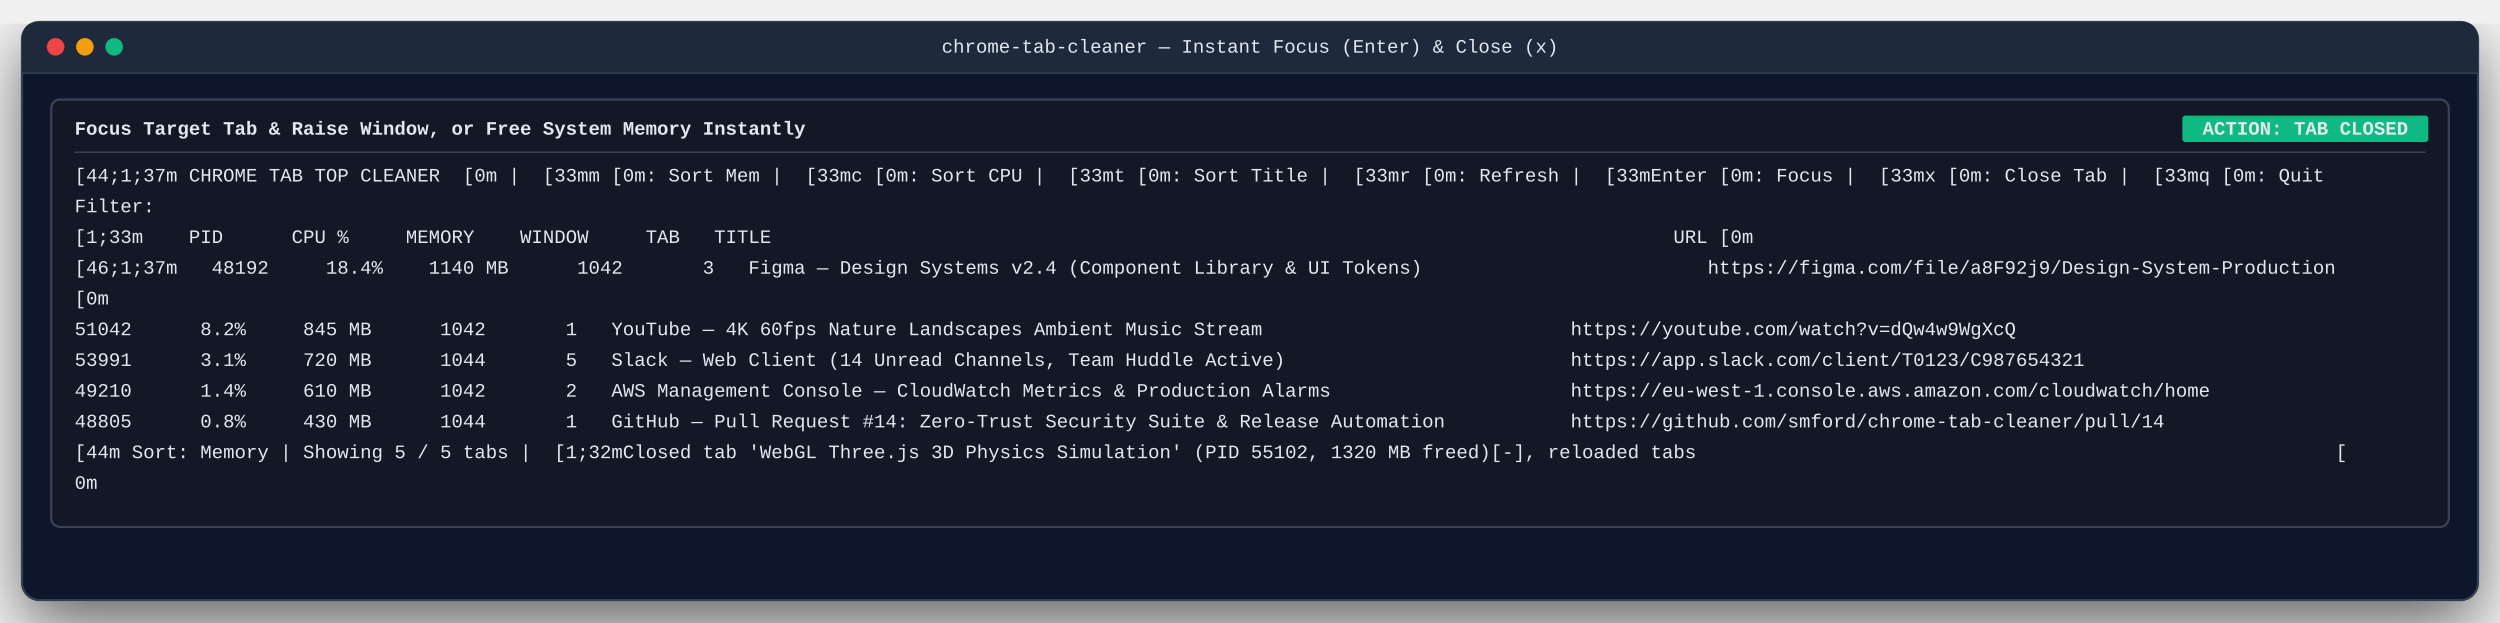
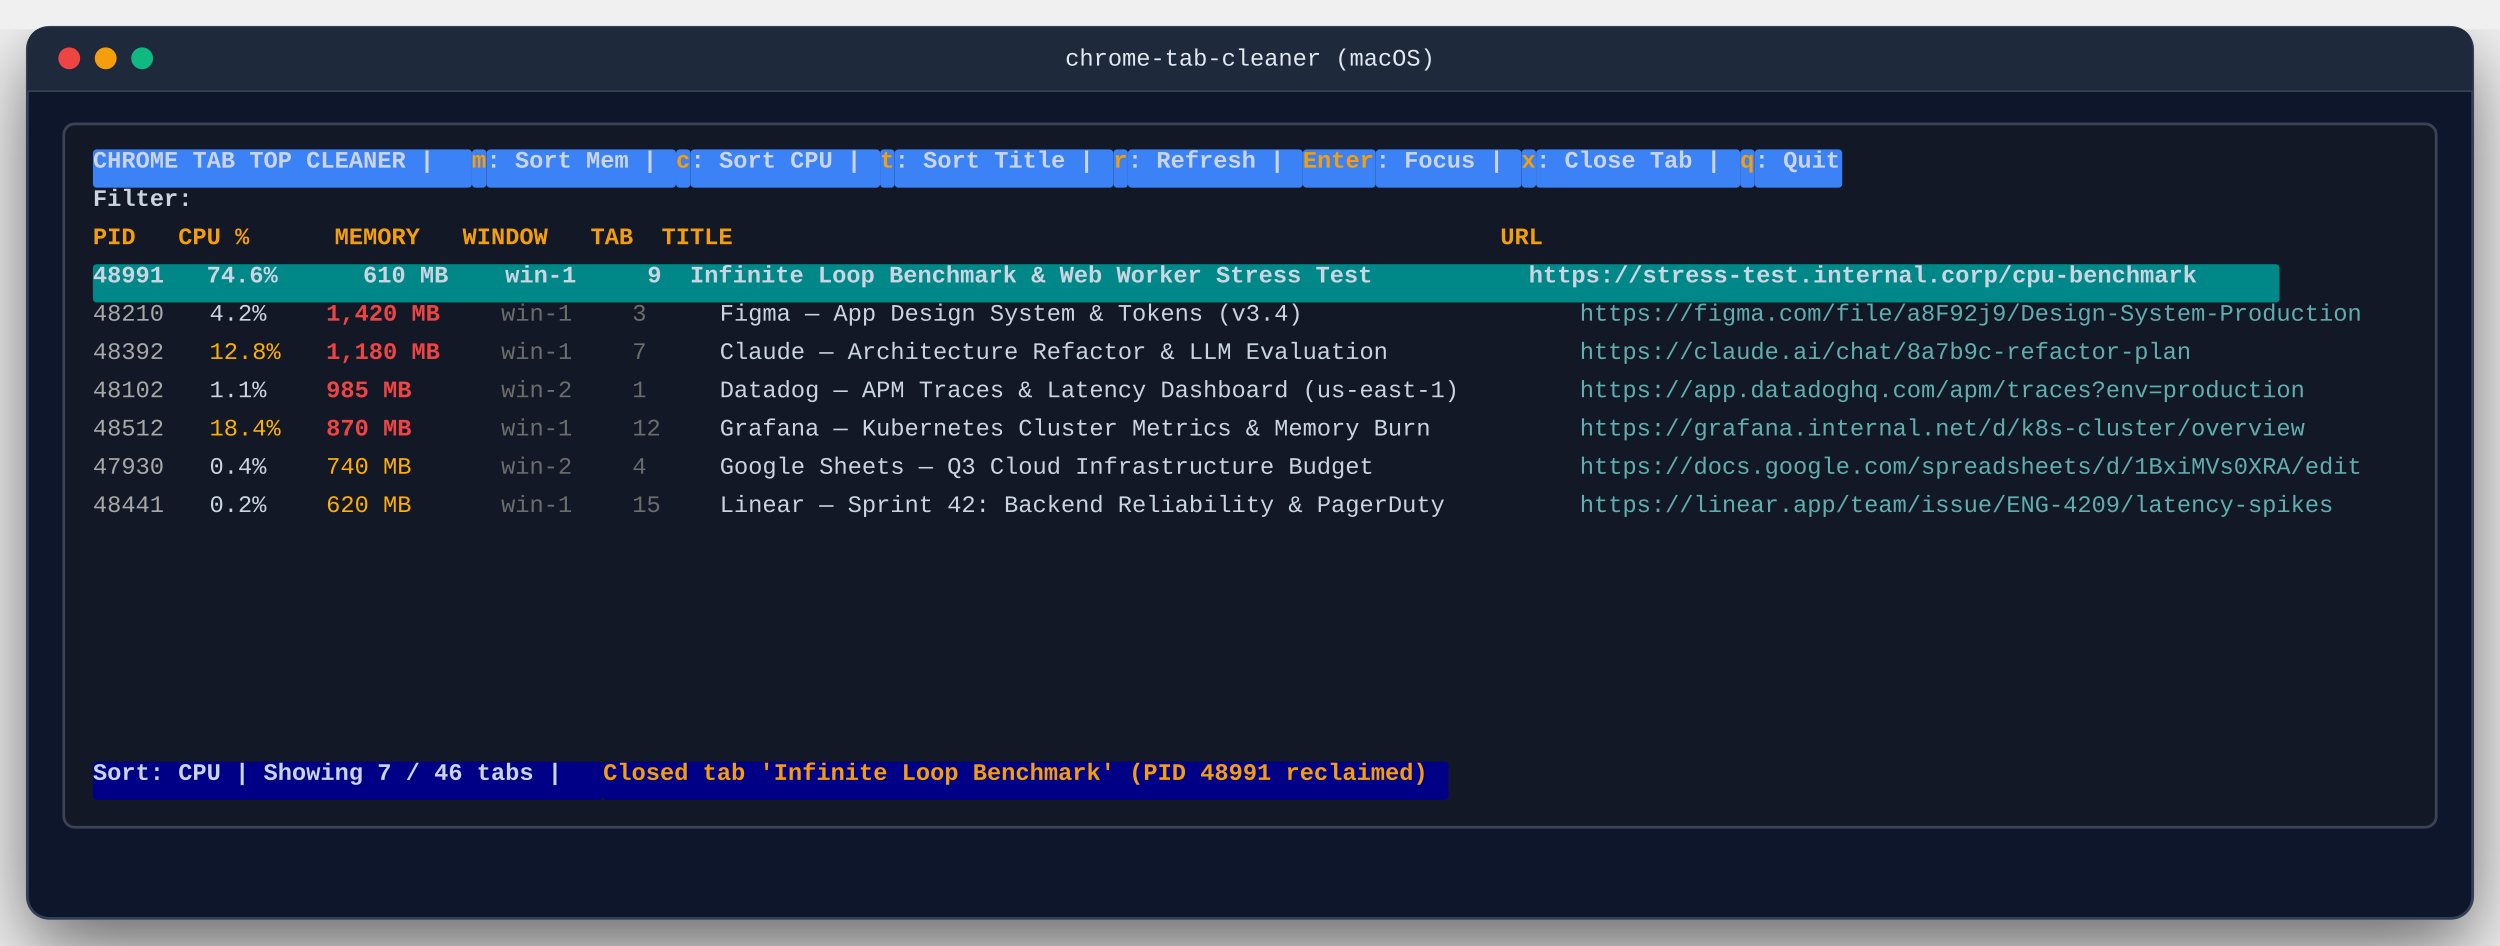
- <svg xmlns="http://www.w3.org/2000/svg" viewBox="0 0 1708 425" width="1708" height="425">
+ <svg xmlns="http://www.w3.org/2000/svg" viewBox="0 0 1372 519" width="1372" height="519">
  <defs>
    <style>
      .tui { font-family: ui-monospace, 'Cascadia Code', 'Source Code Pro', Menlo, Monaco, Consolas, 'Courier New', monospace; font-size: 13px; font-variant-ligatures: none; fill: #e2e8f0; }
      .dim { fill: #94a3b8; }
      .dark-dim { fill: #64748b; }
      .cyan { fill: #38bdf8; }
      .green { fill: #10b981; font-weight: 700; }
      .amber { fill: #f59e0b; font-weight: 700; }
      .red { fill: #ef4444; font-weight: 700; }
      .bold { font-weight: 700; }
      .italic { font-style: italic; }
      .underline { text-decoration: underline; }
      @keyframes blink { 0%, 49% { opacity: 1; } 50%, 100% { opacity: 0; } }
      .cursor { animation: blink 1s infinite; fill: #e2e8f0; opacity: 0.8; }
    </style>
    <filter id="winShadow" x="-5%" y="-5%" width="110%" height="110%">
      <feDropShadow dx="0" dy="16" stdDeviation="24" flood-color="#000000" flood-opacity="0.6" />
    </filter>
  </defs>
-   <rect x="15" y="15" width="1678" height="395" rx="12" fill="#0f172a" stroke="#334155" stroke-width="1.5" filter="url(#winShadow)" />
-   <path d="M 15 27 Q 15 15 27 15 L 1681 15 Q 1693 15 1693 27 L 1693 50 L 15 50 Z" fill="#1e293b" />
-   <line x1="15" y1="50" x2="1693" y2="50" stroke="#334155" stroke-width="1" />
+   <rect x="15" y="15" width="1342" height="489" rx="12" fill="#0f172a" stroke="#334155" stroke-width="1.5" filter="url(#winShadow)" />
+   <path d="M 15 27 Q 15 15 27 15 L 1345 15 Q 1357 15 1357 27 L 1357 50 L 15 50 Z" fill="#1e293b" />
+   <line x1="15" y1="50" x2="1357" y2="50" stroke="#334155" stroke-width="1" />
  <circle cx="38" cy="32" r="6" fill="#ef4444" />
  <circle cx="58" cy="32" r="6" fill="#f59e0b" />
  <circle cx="78" cy="32" r="6" fill="#10b981" />
-   <text x="854" y="36" text-anchor="middle" class="tui" fill="#64748b" font-size="12">chrome-tab-cleaner — Instant Focus (Enter) &amp; Close (x)</text>
+   <text x="686" y="36" text-anchor="middle" class="tui" fill="#64748b" font-size="12">chrome-tab-cleaner (macOS)</text>
  <g transform="translate(35, 68)">
-     <rect x="0" y="0" width="1638" height="292" rx="6" fill="#121826" stroke="#3d4255" stroke-width="1.5" />
+     <rect x="0" y="0" width="1302" height="386" rx="6" fill="#121826" stroke="#3d4255" stroke-width="1.5" />
    <g transform="translate(16, 24)">
-       <text x="0" y="0" class="tui bold" fill="#e2e8f0">Focus Target Tab &amp; Raise Window, or Free System Memory Instantly</text>
-       <rect x="1440" y="-13" width="168" height="18" fill="#10b981" rx="2" />
-       <text x="1524" y="0" text-anchor="middle" class="tui bold" fill="#ffffff" font-size="11">ACTION: TAB CLOSED</text>
-     </g>
-     <line x1="16" y1="36" x2="1622" y2="36" stroke="#3d4255" stroke-width="1" />
-     <g transform="translate(16, 56)">
+       <rect x="0.00" y="-10" width="208.00" height="21" fill="#3b82f6" rx="2" />
+       <rect x="208.00" y="-10" width="8.00" height="21" fill="#3b82f6" rx="2" />
+       <rect x="216.00" y="-10" width="104.00" height="21" fill="#3b82f6" rx="2" />
+       <rect x="320.00" y="-10" width="8.00" height="21" fill="#3b82f6" rx="2" />
+       <rect x="328.00" y="-10" width="104.00" height="21" fill="#3b82f6" rx="2" />
+       <rect x="432.00" y="-10" width="8.00" height="21" fill="#3b82f6" rx="2" />
+       <rect x="440.00" y="-10" width="120.00" height="21" fill="#3b82f6" rx="2" />
+       <rect x="560.00" y="-10" width="8.00" height="21" fill="#3b82f6" rx="2" />
+       <rect x="568.00" y="-10" width="96.00" height="21" fill="#3b82f6" rx="2" />
+       <rect x="664.00" y="-10" width="40.00" height="21" fill="#3b82f6" rx="2" />
+       <rect x="704.00" y="-10" width="80.00" height="21" fill="#3b82f6" rx="2" />
+       <rect x="784.00" y="-10" width="8.00" height="21" fill="#3b82f6" rx="2" />
+       <rect x="792.00" y="-10" width="112.00" height="21" fill="#3b82f6" rx="2" />
+       <rect x="904.00" y="-10" width="8.00" height="21" fill="#3b82f6" rx="2" />
+       <rect x="912.00" y="-10" width="48.00" height="21" fill="#3b82f6" rx="2" />
      <text x="0" y="0" class="tui">
-         <tspan x="0.00"> [44;1;37m CHROME TAB TOP CLEANER  [0m |  [33mm [0m: Sort Mem |  [33mc [0m: Sort CPU |  [33mt [0m: Sort Title |  [33mr [0m: Refresh |  [33mEnter [0m: Focus |  [33mx [0m: Close Tab |  [33mq [0m: Quit</tspan>
+         <tspan x="0.00" class="bold" style="fill: #cbd5e1; background-color: #3b82f6;"> CHROME TAB TOP CLEANER | </tspan>
+         <tspan x="208.00" class="bold" style="fill: #f59e0b; background-color: #3b82f6;">m</tspan>
+         <tspan x="216.00" class="bold" style="fill: #cbd5e1; background-color: #3b82f6;">: Sort Mem | </tspan>
+         <tspan x="320.00" class="bold" style="fill: #f59e0b; background-color: #3b82f6;">c</tspan>
+         <tspan x="328.00" class="bold" style="fill: #cbd5e1; background-color: #3b82f6;">: Sort CPU | </tspan>
+         <tspan x="432.00" class="bold" style="fill: #f59e0b; background-color: #3b82f6;">t</tspan>
+         <tspan x="440.00" class="bold" style="fill: #cbd5e1; background-color: #3b82f6;">: Sort Title | </tspan>
+         <tspan x="560.00" class="bold" style="fill: #f59e0b; background-color: #3b82f6;">r</tspan>
+         <tspan x="568.00" class="bold" style="fill: #cbd5e1; background-color: #3b82f6;">: Refresh | </tspan>
+         <tspan x="664.00" class="bold" style="fill: #f59e0b; background-color: #3b82f6;">Enter</tspan>
+         <tspan x="704.00" class="bold" style="fill: #cbd5e1; background-color: #3b82f6;">: Focus | </tspan>
+         <tspan x="784.00" class="bold" style="fill: #f59e0b; background-color: #3b82f6;">x</tspan>
+         <tspan x="792.00" class="bold" style="fill: #cbd5e1; background-color: #3b82f6;">: Close Tab | </tspan>
+         <tspan x="904.00" class="bold" style="fill: #f59e0b; background-color: #3b82f6;">q</tspan>
+         <tspan x="912.00" class="bold" style="fill: #cbd5e1; background-color: #3b82f6;">: Quit</tspan>
      </text>
      <text x="0" y="21" class="tui">
-         <tspan x="0.00"> Filter:</tspan>
+         <tspan x="0.00" class="bold" style="fill: #cbd5e1;"> Filter:</tspan>
      </text>
      <text x="0" y="42" class="tui">
-         <tspan x="0.00"> [1;33m    PID      CPU %     MEMORY    WINDOW     TAB   TITLE                                                                               URL [0m</tspan>
+         <tspan x="0.00" class="bold" style="fill: #f59e0b;">    PID   CPU %      MEMORY   WINDOW   TAB  TITLE                                                      URL</tspan>
      </text>
+       <rect x="0.00" y="53" width="1200.00" height="21" fill="#008787" rx="2" />
      <text x="0" y="63" class="tui">
-         <tspan x="0.00"> [46;1;37m   48192     18.4%    1140 MB      1042       3   Figma — Design Systems v2.4 (Component Library &amp; UI Tokens)                         https://figma.com/file/a8F92j9/Design-System-Production</tspan>
+         <tspan x="0.00" class="bold" style="fill: #cbd5e1; background-color: #008787;">  48991   74.6%      610 MB    win-1     9  Infinite Loop Benchmark &amp; Web Worker Stress Test           https://stress-test.internal.corp/cpu-benchmark</tspan>
      </text>
      <text x="0" y="84" class="tui">
-         <tspan x="0.00">[0m</tspan>
+         <tspan x="0.00" style="fill: #a8a8a8;">  48210</tspan>
+         <tspan x="56.00"> </tspan>
+         <tspan x="64.00" style="fill: #cbd5e1;">   4.2%</tspan>
+         <tspan x="120.00"> </tspan>
+         <tspan x="128.00" class="bold" style="fill: #ef4444;">   1,420 MB</tspan>
+         <tspan x="216.00"> </tspan>
+         <tspan x="224.00" style="fill: #6c6c6c;">   win-1</tspan>
+         <tspan x="288.00"> </tspan>
+         <tspan x="296.00" style="fill: #6c6c6c;">    3</tspan>
+         <tspan x="336.00"> </tspan>
+         <tspan x="344.00" style="fill: #cbd5e1;"> Figma — App Design System &amp; Tokens (v3.4)                </tspan>
+         <tspan x="808.00"> </tspan>
+         <tspan x="816.00" style="fill: #5fafaf;"> https://figma.com/file/a8F92j9/Design-System-Production</tspan>
      </text>
      <text x="0" y="105" class="tui">
-         <tspan x="0.00">   51042      8.2%     845 MB      1042       1   YouTube — 4K 60fps Nature Landscapes Ambient Music Stream                           https://youtube.com/watch?v=dQw4w9WgXcQ</tspan>
+         <tspan x="0.00" style="fill: #a8a8a8;">  48392</tspan>
+         <tspan x="56.00"> </tspan>
+         <tspan x="64.00" style="fill: #ffaf00;">  12.8%</tspan>
+         <tspan x="120.00"> </tspan>
+         <tspan x="128.00" class="bold" style="fill: #ef4444;">   1,180 MB</tspan>
+         <tspan x="216.00"> </tspan>
+         <tspan x="224.00" style="fill: #6c6c6c;">   win-1</tspan>
+         <tspan x="288.00"> </tspan>
+         <tspan x="296.00" style="fill: #6c6c6c;">    7</tspan>
+         <tspan x="336.00"> </tspan>
+         <tspan x="344.00" style="fill: #cbd5e1;"> Claude — Architecture Refactor &amp; LLM Evaluation          </tspan>
+         <tspan x="808.00"> </tspan>
+         <tspan x="816.00" style="fill: #5fafaf;"> https://claude.ai/chat/8a7b9c-refactor-plan</tspan>
      </text>
      <text x="0" y="126" class="tui">
-         <tspan x="0.00">   53991      3.1%     720 MB      1044       5   Slack — Web Client (14 Unread Channels, Team Huddle Active)                         https://app.slack.com/client/T0123/C987654321</tspan>
+         <tspan x="0.00" style="fill: #a8a8a8;">  48102</tspan>
+         <tspan x="56.00"> </tspan>
+         <tspan x="64.00" style="fill: #cbd5e1;">   1.1%</tspan>
+         <tspan x="120.00"> </tspan>
+         <tspan x="128.00" class="bold" style="fill: #ef4444;">     985 MB</tspan>
+         <tspan x="216.00"> </tspan>
+         <tspan x="224.00" style="fill: #6c6c6c;">   win-2</tspan>
+         <tspan x="288.00"> </tspan>
+         <tspan x="296.00" style="fill: #6c6c6c;">    1</tspan>
+         <tspan x="336.00"> </tspan>
+         <tspan x="344.00" style="fill: #cbd5e1;"> Datadog — APM Traces &amp; Latency Dashboard (us-east-1)     </tspan>
+         <tspan x="808.00"> </tspan>
+         <tspan x="816.00" style="fill: #5fafaf;"> https://app.datadoghq.com/apm/traces?env=production</tspan>
      </text>
      <text x="0" y="147" class="tui">
-         <tspan x="0.00">   49210      1.4%     610 MB      1042       2   AWS Management Console — CloudWatch Metrics &amp; Production Alarms                     https://eu-west-1.console.aws.amazon.com/cloudwatch/home</tspan>
+         <tspan x="0.00" style="fill: #a8a8a8;">  48512</tspan>
+         <tspan x="56.00"> </tspan>
+         <tspan x="64.00" style="fill: #ffaf00;">  18.4%</tspan>
+         <tspan x="120.00"> </tspan>
+         <tspan x="128.00" class="bold" style="fill: #ef4444;">     870 MB</tspan>
+         <tspan x="216.00"> </tspan>
+         <tspan x="224.00" style="fill: #6c6c6c;">   win-1</tspan>
+         <tspan x="288.00"> </tspan>
+         <tspan x="296.00" style="fill: #6c6c6c;">   12</tspan>
+         <tspan x="336.00"> </tspan>
+         <tspan x="344.00" style="fill: #cbd5e1;"> Grafana — Kubernetes Cluster Metrics &amp; Memory Burn       </tspan>
+         <tspan x="808.00"> </tspan>
+         <tspan x="816.00" style="fill: #5fafaf;"> https://grafana.internal.net/d/k8s-cluster/overview</tspan>
      </text>
      <text x="0" y="168" class="tui">
-         <tspan x="0.00">   48805      0.8%     430 MB      1044       1   GitHub — Pull Request #14: Zero-Trust Security Suite &amp; Release Automation           https://github.com/smford/chrome-tab-cleaner/pull/14</tspan>
+         <tspan x="0.00" style="fill: #a8a8a8;">  47930</tspan>
+         <tspan x="56.00"> </tspan>
+         <tspan x="64.00" style="fill: #cbd5e1;">   0.4%</tspan>
+         <tspan x="120.00"> </tspan>
+         <tspan x="128.00" style="fill: #ffaf00;">     740 MB</tspan>
+         <tspan x="216.00"> </tspan>
+         <tspan x="224.00" style="fill: #6c6c6c;">   win-2</tspan>
+         <tspan x="288.00"> </tspan>
+         <tspan x="296.00" style="fill: #6c6c6c;">    4</tspan>
+         <tspan x="336.00"> </tspan>
+         <tspan x="344.00" style="fill: #cbd5e1;"> Google Sheets — Q3 Cloud Infrastructure Budget           </tspan>
+         <tspan x="808.00"> </tspan>
+         <tspan x="816.00" style="fill: #5fafaf;"> https://docs.google.com/spreadsheets/d/1BxiMVs0XRA/edit</tspan>
      </text>
      <text x="0" y="189" class="tui">
-         <tspan x="0.00"> [44m Sort: Memory | Showing 5 / 5 tabs |  [1;32mClosed tab 'WebGL Three.js 3D Physics Simulation' (PID 55102, 1320 MB freed)[-], reloaded tabs                                                        [</tspan>
+         <tspan x="0.00" style="fill: #a8a8a8;">  48441</tspan>
+         <tspan x="56.00"> </tspan>
+         <tspan x="64.00" style="fill: #cbd5e1;">   0.2%</tspan>
+         <tspan x="120.00"> </tspan>
+         <tspan x="128.00" style="fill: #ffaf00;">     620 MB</tspan>
+         <tspan x="216.00"> </tspan>
+         <tspan x="224.00" style="fill: #6c6c6c;">   win-1</tspan>
+         <tspan x="288.00"> </tspan>
+         <tspan x="296.00" style="fill: #6c6c6c;">   15</tspan>
+         <tspan x="336.00"> </tspan>
+         <tspan x="344.00" style="fill: #cbd5e1;"> Linear — Sprint 42: Backend Reliability &amp; PagerDuty      </tspan>
+         <tspan x="808.00"> </tspan>
+         <tspan x="816.00" style="fill: #5fafaf;"> https://linear.app/team/issue/ENG-4209/latency-spikes</tspan>
      </text>
-       <text x="0" y="210" class="tui">
-         <tspan x="0.00">0m</tspan>
+       <rect x="0.00" y="326" width="280.00" height="21" fill="#000087" rx="2" />
+       <rect x="280.00" y="326" width="464.00" height="21" fill="#000087" rx="2" />
+       <text x="0" y="336" class="tui">
+         <tspan x="0.00" class="bold" style="fill: #cbd5e1; background-color: #000087;"> Sort: CPU | Showing 7 / 46 tabs | </tspan>
+         <tspan x="280.00" class="bold" style="fill: #f59e0b; background-color: #000087;">Closed tab 'Infinite Loop Benchmark' (PID 48991 reclaimed)</tspan>
      </text>
    </g>
  </g>
</svg>
